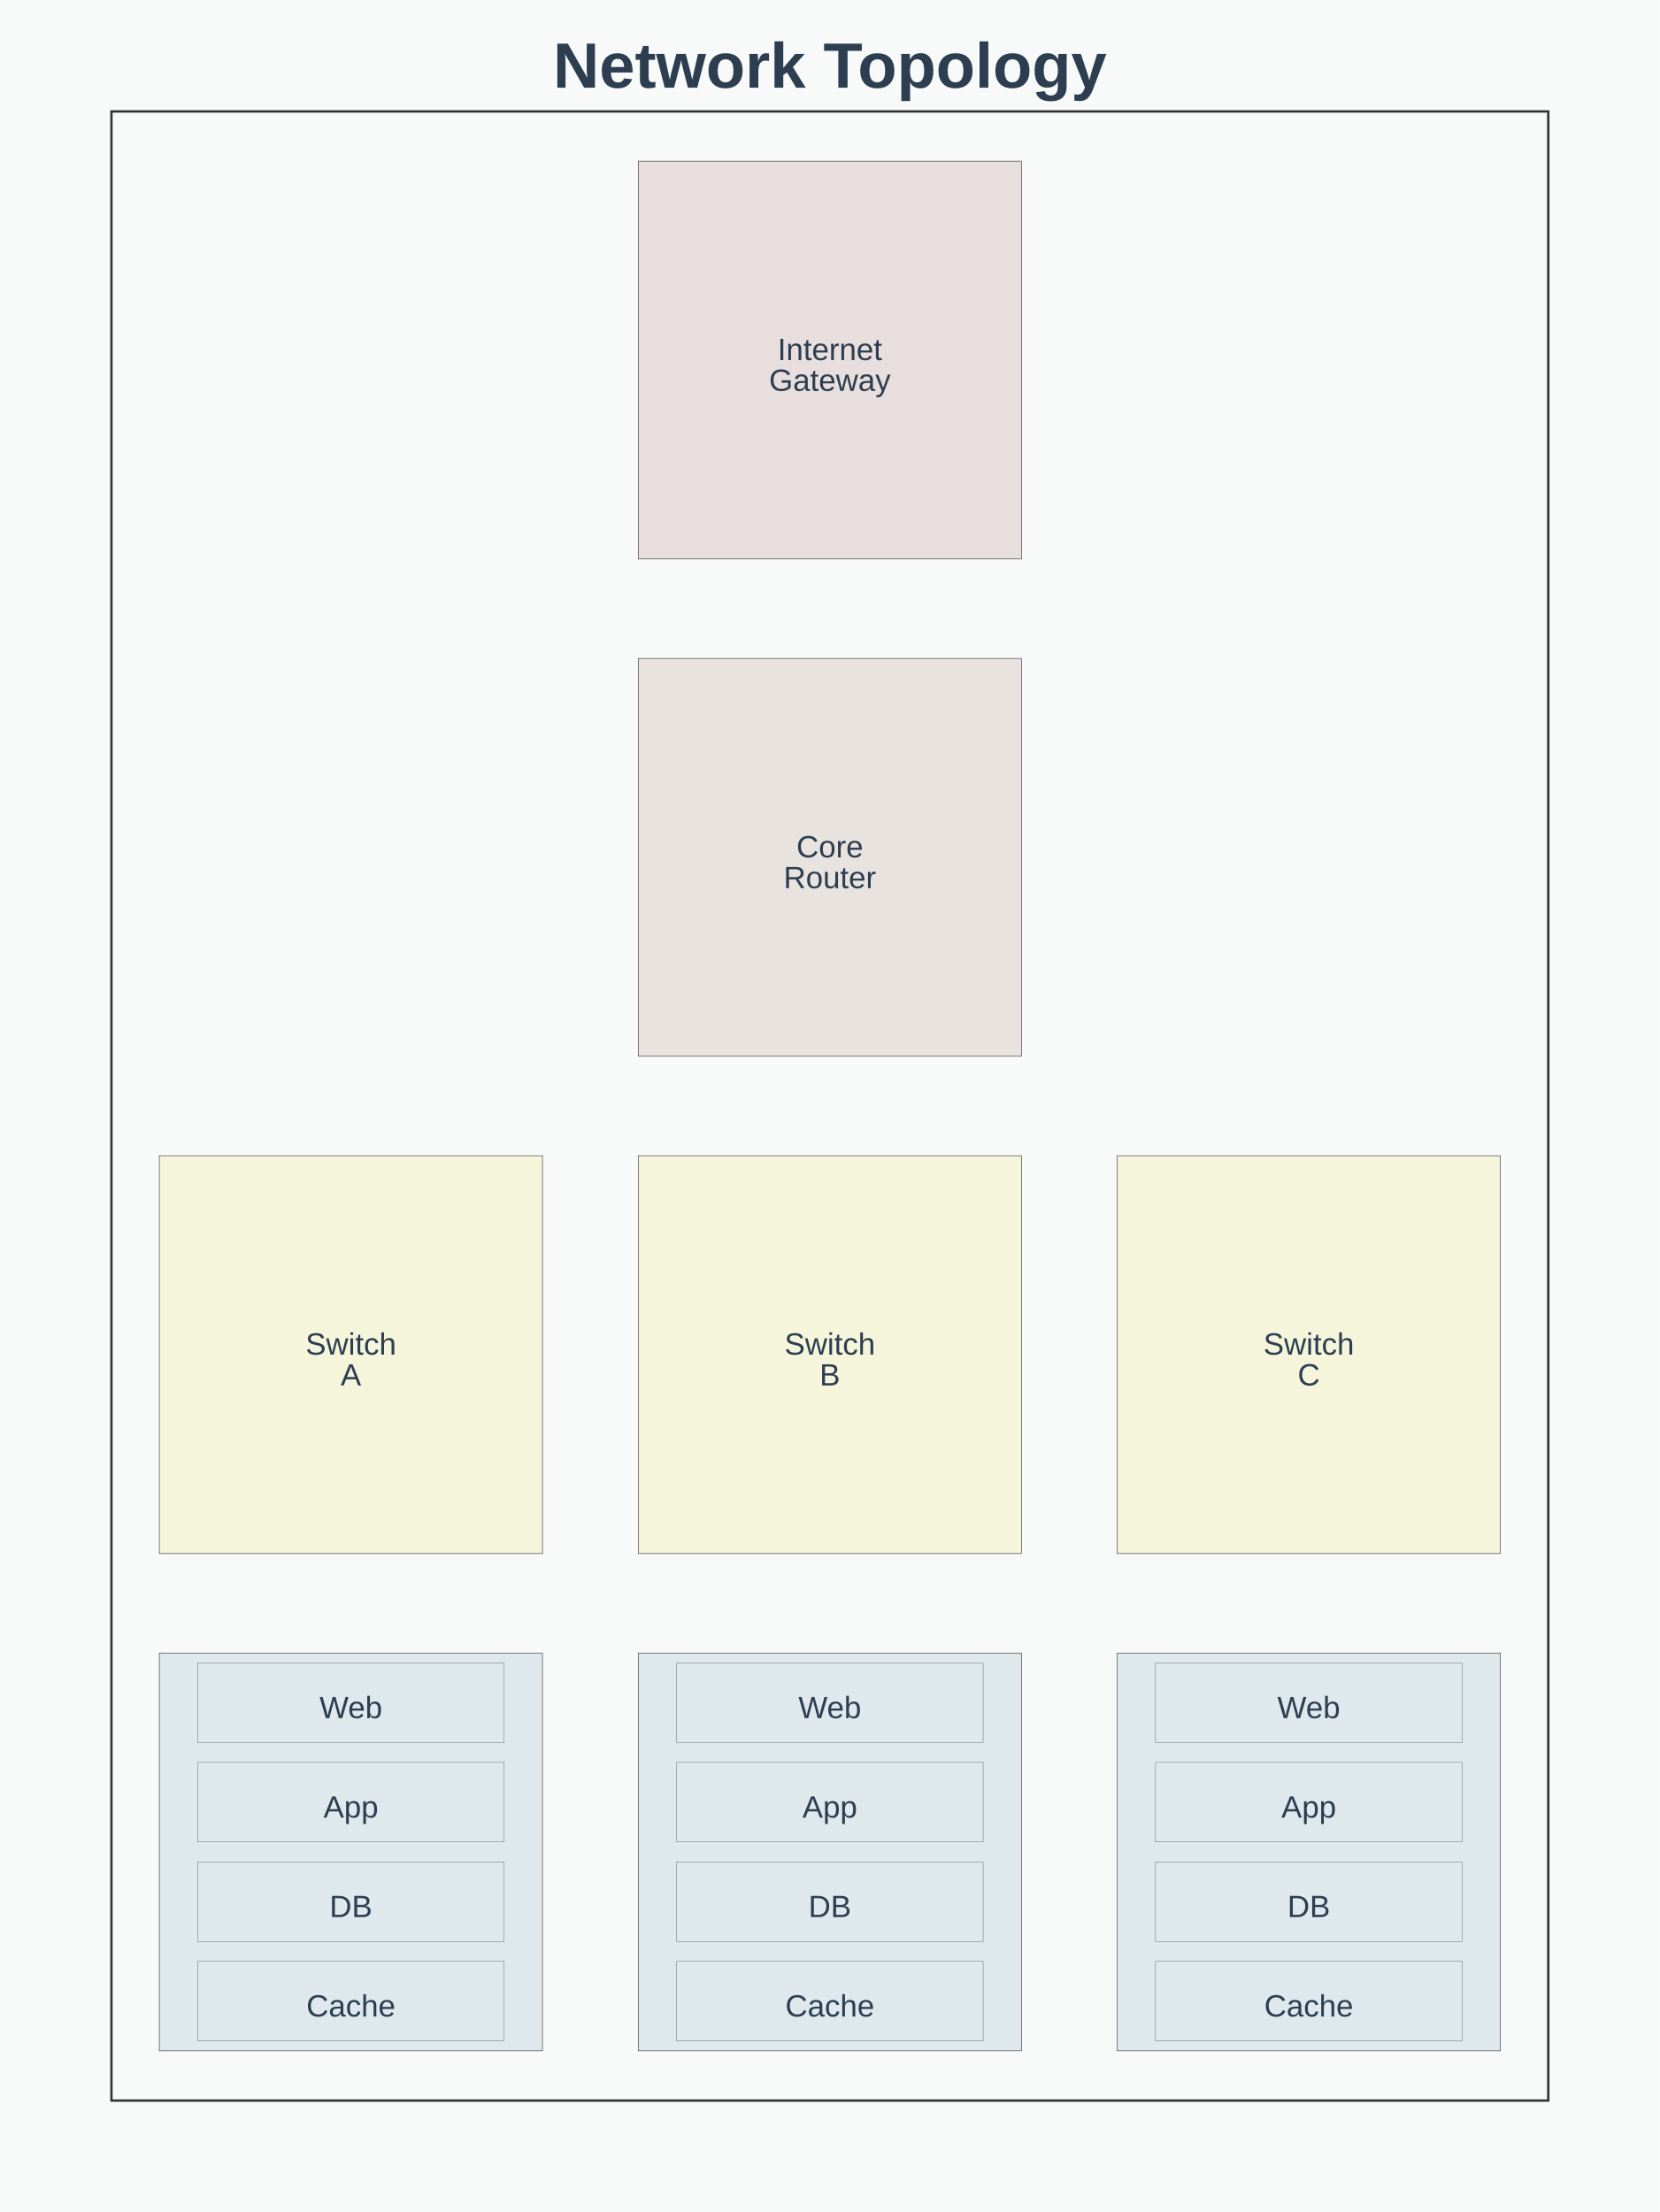
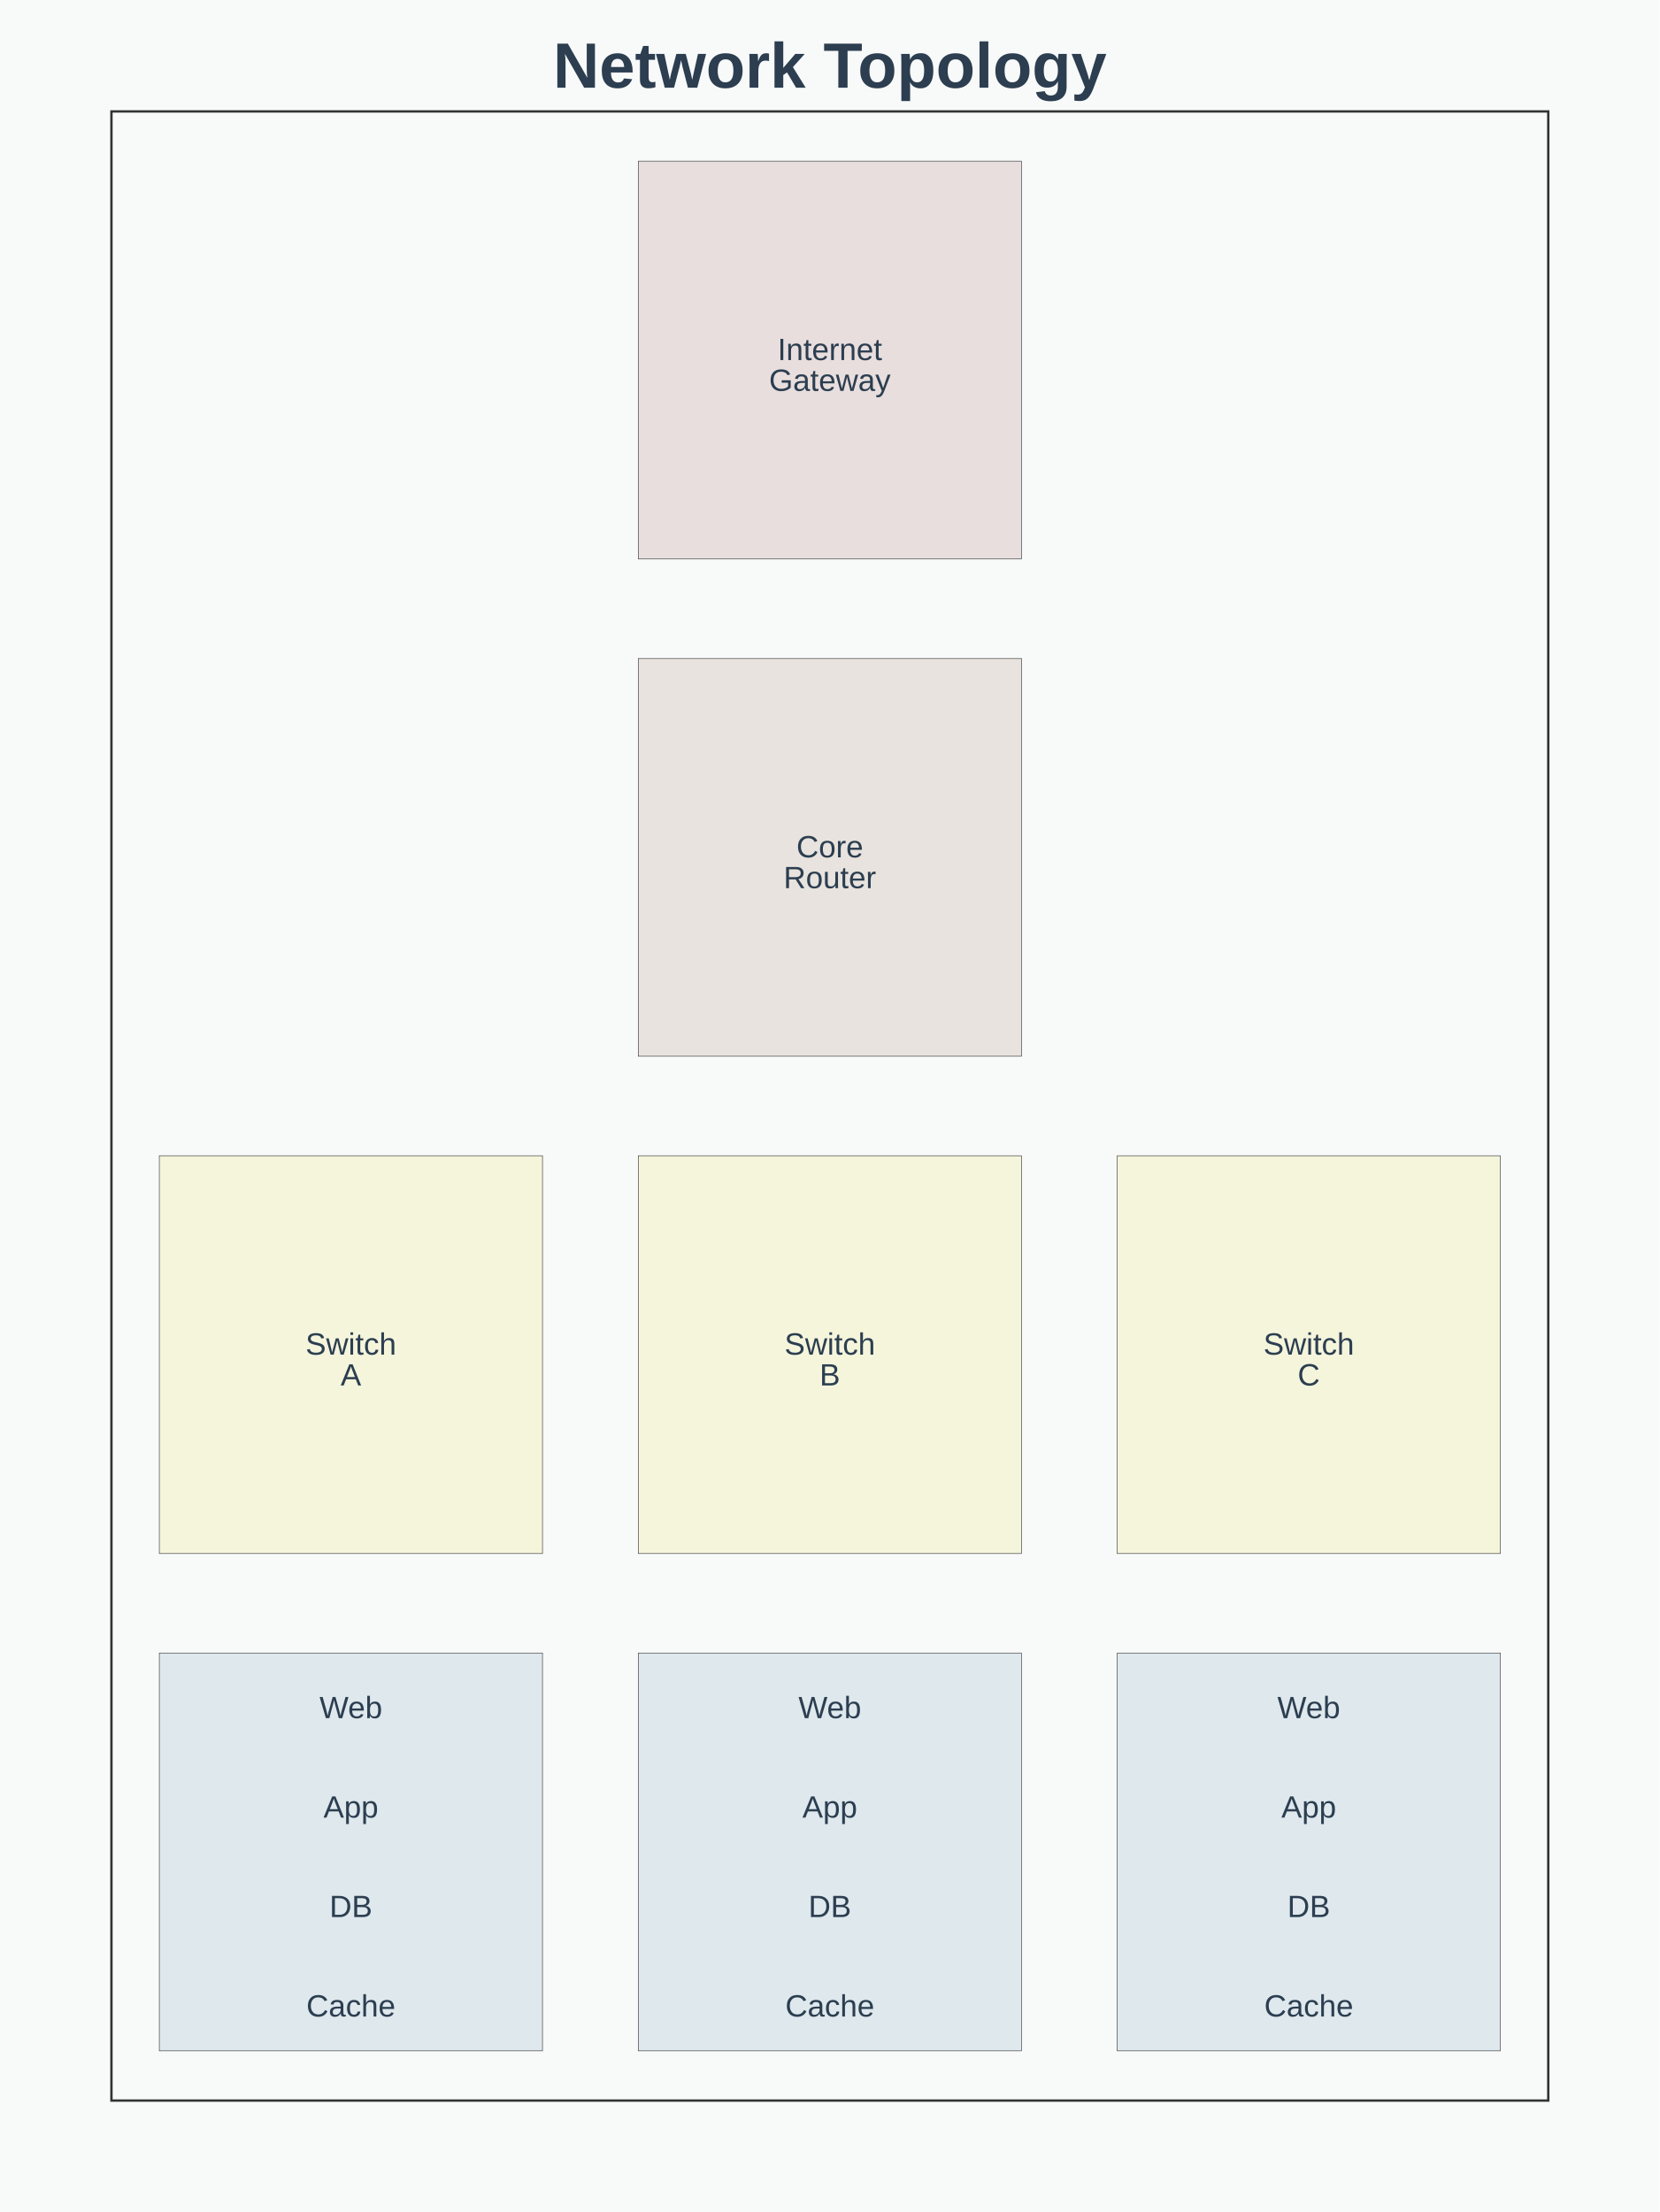
<svg xmlns="http://www.w3.org/2000/svg" height="933" viewBox="0 0 700 933" width="700">
  <rect fill="#F8F9F9" height="100%" width="100%" />
  <rect fill="transparent" height="839" stroke="#333" stroke-width="1" width="606" x="47" y="47" />
  <rect fill="#E8DEDD" height="167.8" stroke="#333" stroke-width="0.233" width="161.6" x="269.2" y="67.975" />
  <rect fill="#E8E3DE" height="167.8" stroke="#333" stroke-width="0.233" width="161.6" x="269.2" y="277.725" />
  <rect fill="#F5F5DC" height="167.8" stroke="#333" stroke-width="0.233" width="161.6" x="67.2" y="487.475" />
  <rect fill="#F5F5DC" height="167.8" stroke="#333" stroke-width="0.233" width="161.6" x="269.2" y="487.475" />
  <rect fill="#F5F5DC" height="167.8" stroke="#333" stroke-width="0.233" width="161.6" x="471.2" y="487.475" />
  <rect fill="#DEE8ED" height="167.8" stroke="#333" stroke-width="0.233" width="161.6" x="67.2" y="697.225" />
-   <rect fill="transparent" height="33.56" stroke="#333" stroke-width="0.127" width="129.28" x="83.36" y="701.42" />
-   <rect fill="transparent" height="33.56" stroke="#333" stroke-width="0.127" width="129.28" x="83.36" y="743.37" />
-   <rect fill="transparent" height="33.56" stroke="#333" stroke-width="0.127" width="129.28" x="83.36" y="785.32" />
-   <rect fill="transparent" height="33.56" stroke="#333" stroke-width="0.127" width="129.28" x="83.36" y="827.27" />
+   <rect fill="transparent" height="33.56" stroke="transparent" stroke-width="0" width="129.28" x="83.36" y="701.42" />
+   <rect fill="transparent" height="33.56" stroke="transparent" stroke-width="0" width="129.28" x="83.36" y="743.37" />
+   <rect fill="transparent" height="33.56" stroke="transparent" stroke-width="0" width="129.28" x="83.36" y="785.32" />
+   <rect fill="transparent" height="33.56" stroke="transparent" stroke-width="0" width="129.28" x="83.36" y="827.27" />
  <rect fill="#DEE8ED" height="167.8" stroke="#333" stroke-width="0.233" width="161.6" x="269.2" y="697.225" />
-   <rect fill="transparent" height="33.56" stroke="#333" stroke-width="0.127" width="129.28" x="285.36" y="701.42" />
-   <rect fill="transparent" height="33.56" stroke="#333" stroke-width="0.127" width="129.28" x="285.36" y="743.37" />
-   <rect fill="transparent" height="33.56" stroke="#333" stroke-width="0.127" width="129.28" x="285.36" y="785.32" />
-   <rect fill="transparent" height="33.56" stroke="#333" stroke-width="0.127" width="129.28" x="285.36" y="827.27" />
+   <rect fill="transparent" height="33.56" stroke="transparent" stroke-width="0" width="129.28" x="285.36" y="701.42" />
+   <rect fill="transparent" height="33.56" stroke="transparent" stroke-width="0" width="129.28" x="285.36" y="743.37" />
+   <rect fill="transparent" height="33.56" stroke="transparent" stroke-width="0" width="129.28" x="285.36" y="785.32" />
+   <rect fill="transparent" height="33.56" stroke="transparent" stroke-width="0" width="129.28" x="285.36" y="827.27" />
  <rect fill="#DEE8ED" height="167.8" stroke="#333" stroke-width="0.233" width="161.6" x="471.2" y="697.225" />
-   <rect fill="transparent" height="33.56" stroke="#333" stroke-width="0.127" width="129.28" x="487.36" y="701.42" />
-   <rect fill="transparent" height="33.56" stroke="#333" stroke-width="0.127" width="129.28" x="487.36" y="743.37" />
-   <rect fill="transparent" height="33.56" stroke="#333" stroke-width="0.127" width="129.28" x="487.36" y="785.32" />
-   <rect fill="transparent" height="33.56" stroke="#333" stroke-width="0.127" width="129.28" x="487.36" y="827.27" />
+   <rect fill="transparent" height="33.56" stroke="transparent" stroke-width="0" width="129.28" x="487.36" y="701.42" />
+   <rect fill="transparent" height="33.56" stroke="transparent" stroke-width="0" width="129.28" x="487.36" y="743.37" />
+   <rect fill="transparent" height="33.56" stroke="transparent" stroke-width="0" width="129.28" x="487.36" y="785.32" />
+   <rect fill="transparent" height="33.56" stroke="transparent" stroke-width="0" width="129.28" x="487.36" y="827.27" />
  <text dominant-baseline="auto" fill="#2C3E50" font-family="Arial, sans-serif" font-size="13" text-anchor="middle" x="350" y="151.875">
Internet
</text>
  <text dominant-baseline="auto" fill="#2C3E50" font-family="Arial, sans-serif" font-size="13" text-anchor="middle" x="350" y="164.875">
Gateway
</text>
  <text dominant-baseline="auto" fill="#2C3E50" font-family="Arial, sans-serif" font-size="13" text-anchor="middle" x="350" y="361.625">
Core
</text>
  <text dominant-baseline="auto" fill="#2C3E50" font-family="Arial, sans-serif" font-size="13" text-anchor="middle" x="350" y="374.625">
Router
</text>
  <text dominant-baseline="auto" fill="#2C3E50" font-family="Arial, sans-serif" font-size="13" text-anchor="middle" x="148" y="571.375">
Switch
</text>
  <text dominant-baseline="auto" fill="#2C3E50" font-family="Arial, sans-serif" font-size="13" text-anchor="middle" x="148" y="584.375">
A
</text>
  <text dominant-baseline="auto" fill="#2C3E50" font-family="Arial, sans-serif" font-size="13" text-anchor="middle" x="350" y="571.375">
Switch
</text>
  <text dominant-baseline="auto" fill="#2C3E50" font-family="Arial, sans-serif" font-size="13" text-anchor="middle" x="350" y="584.375">
B
</text>
  <text dominant-baseline="auto" fill="#2C3E50" font-family="Arial, sans-serif" font-size="13" text-anchor="middle" x="552" y="571.375">
Switch
</text>
  <text dominant-baseline="auto" fill="#2C3E50" font-family="Arial, sans-serif" font-size="13" text-anchor="middle" x="552" y="584.375">
C
</text>
  <text dominant-baseline="auto" fill="#2C3E50" font-family="Arial, sans-serif" font-size="13" text-anchor="middle" x="148" y="724.7">
Web
</text>
  <text dominant-baseline="auto" fill="#2C3E50" font-family="Arial, sans-serif" font-size="13" text-anchor="middle" x="148" y="766.65">
App
</text>
  <text dominant-baseline="auto" fill="#2C3E50" font-family="Arial, sans-serif" font-size="13" text-anchor="middle" x="148" y="808.6">
DB
</text>
  <text dominant-baseline="auto" fill="#2C3E50" font-family="Arial, sans-serif" font-size="13" text-anchor="middle" x="148" y="850.55">
Cache
</text>
  <text dominant-baseline="auto" fill="#2C3E50" font-family="Arial, sans-serif" font-size="13" text-anchor="middle" x="350" y="724.7">
Web
</text>
  <text dominant-baseline="auto" fill="#2C3E50" font-family="Arial, sans-serif" font-size="13" text-anchor="middle" x="350" y="766.65">
App
</text>
  <text dominant-baseline="auto" fill="#2C3E50" font-family="Arial, sans-serif" font-size="13" text-anchor="middle" x="350" y="808.6">
DB
</text>
  <text dominant-baseline="auto" fill="#2C3E50" font-family="Arial, sans-serif" font-size="13" text-anchor="middle" x="350" y="850.55">
Cache
</text>
  <text dominant-baseline="auto" fill="#2C3E50" font-family="Arial, sans-serif" font-size="13" text-anchor="middle" x="552" y="724.7">
Web
</text>
  <text dominant-baseline="auto" fill="#2C3E50" font-family="Arial, sans-serif" font-size="13" text-anchor="middle" x="552" y="766.65">
App
</text>
  <text dominant-baseline="auto" fill="#2C3E50" font-family="Arial, sans-serif" font-size="13" text-anchor="middle" x="552" y="808.6">
DB
</text>
  <text dominant-baseline="auto" fill="#2C3E50" font-family="Arial, sans-serif" font-size="13" text-anchor="middle" x="552" y="850.55">
Cache
</text>
  <defs>
    <marker id="arrowhead" markerHeight="10" markerUnits="strokeWidth" markerWidth="10" orient="auto" refX="9" refY="3">
      <polygon fill="#333" points="0,0 0,6 9,3" />
    </marker>
  </defs>
  <text fill="#2C3E50" font-family="Arial, sans-serif" font-size="27" font-weight="bold" text-anchor="middle" x="350" y="37">
Network Topology
</text>
</svg>
